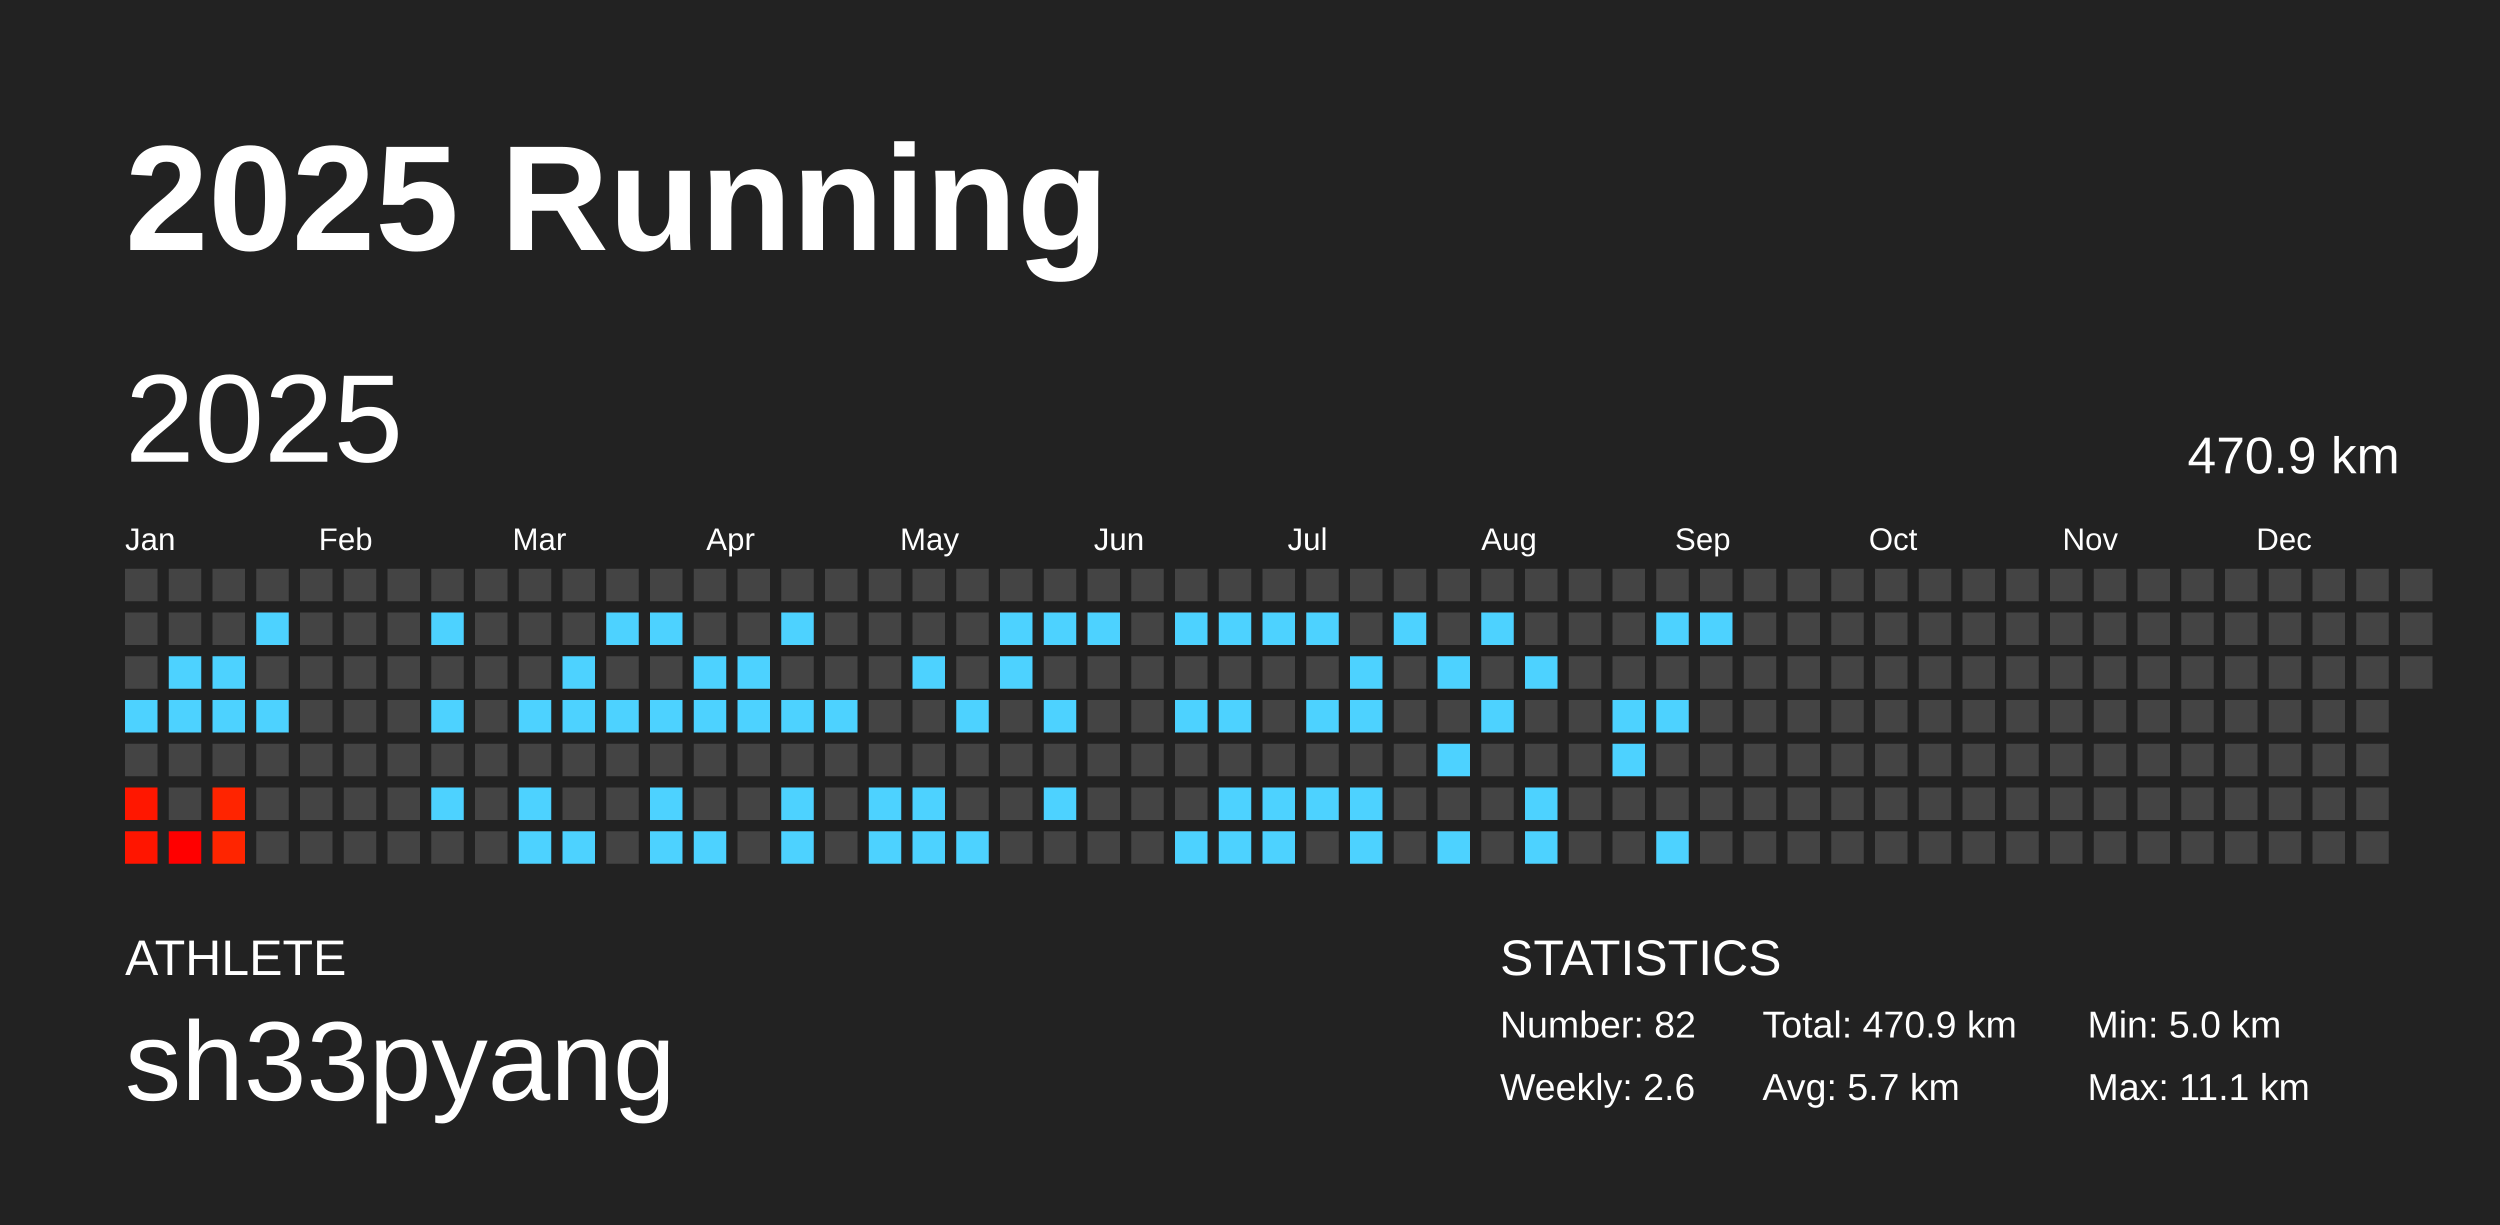
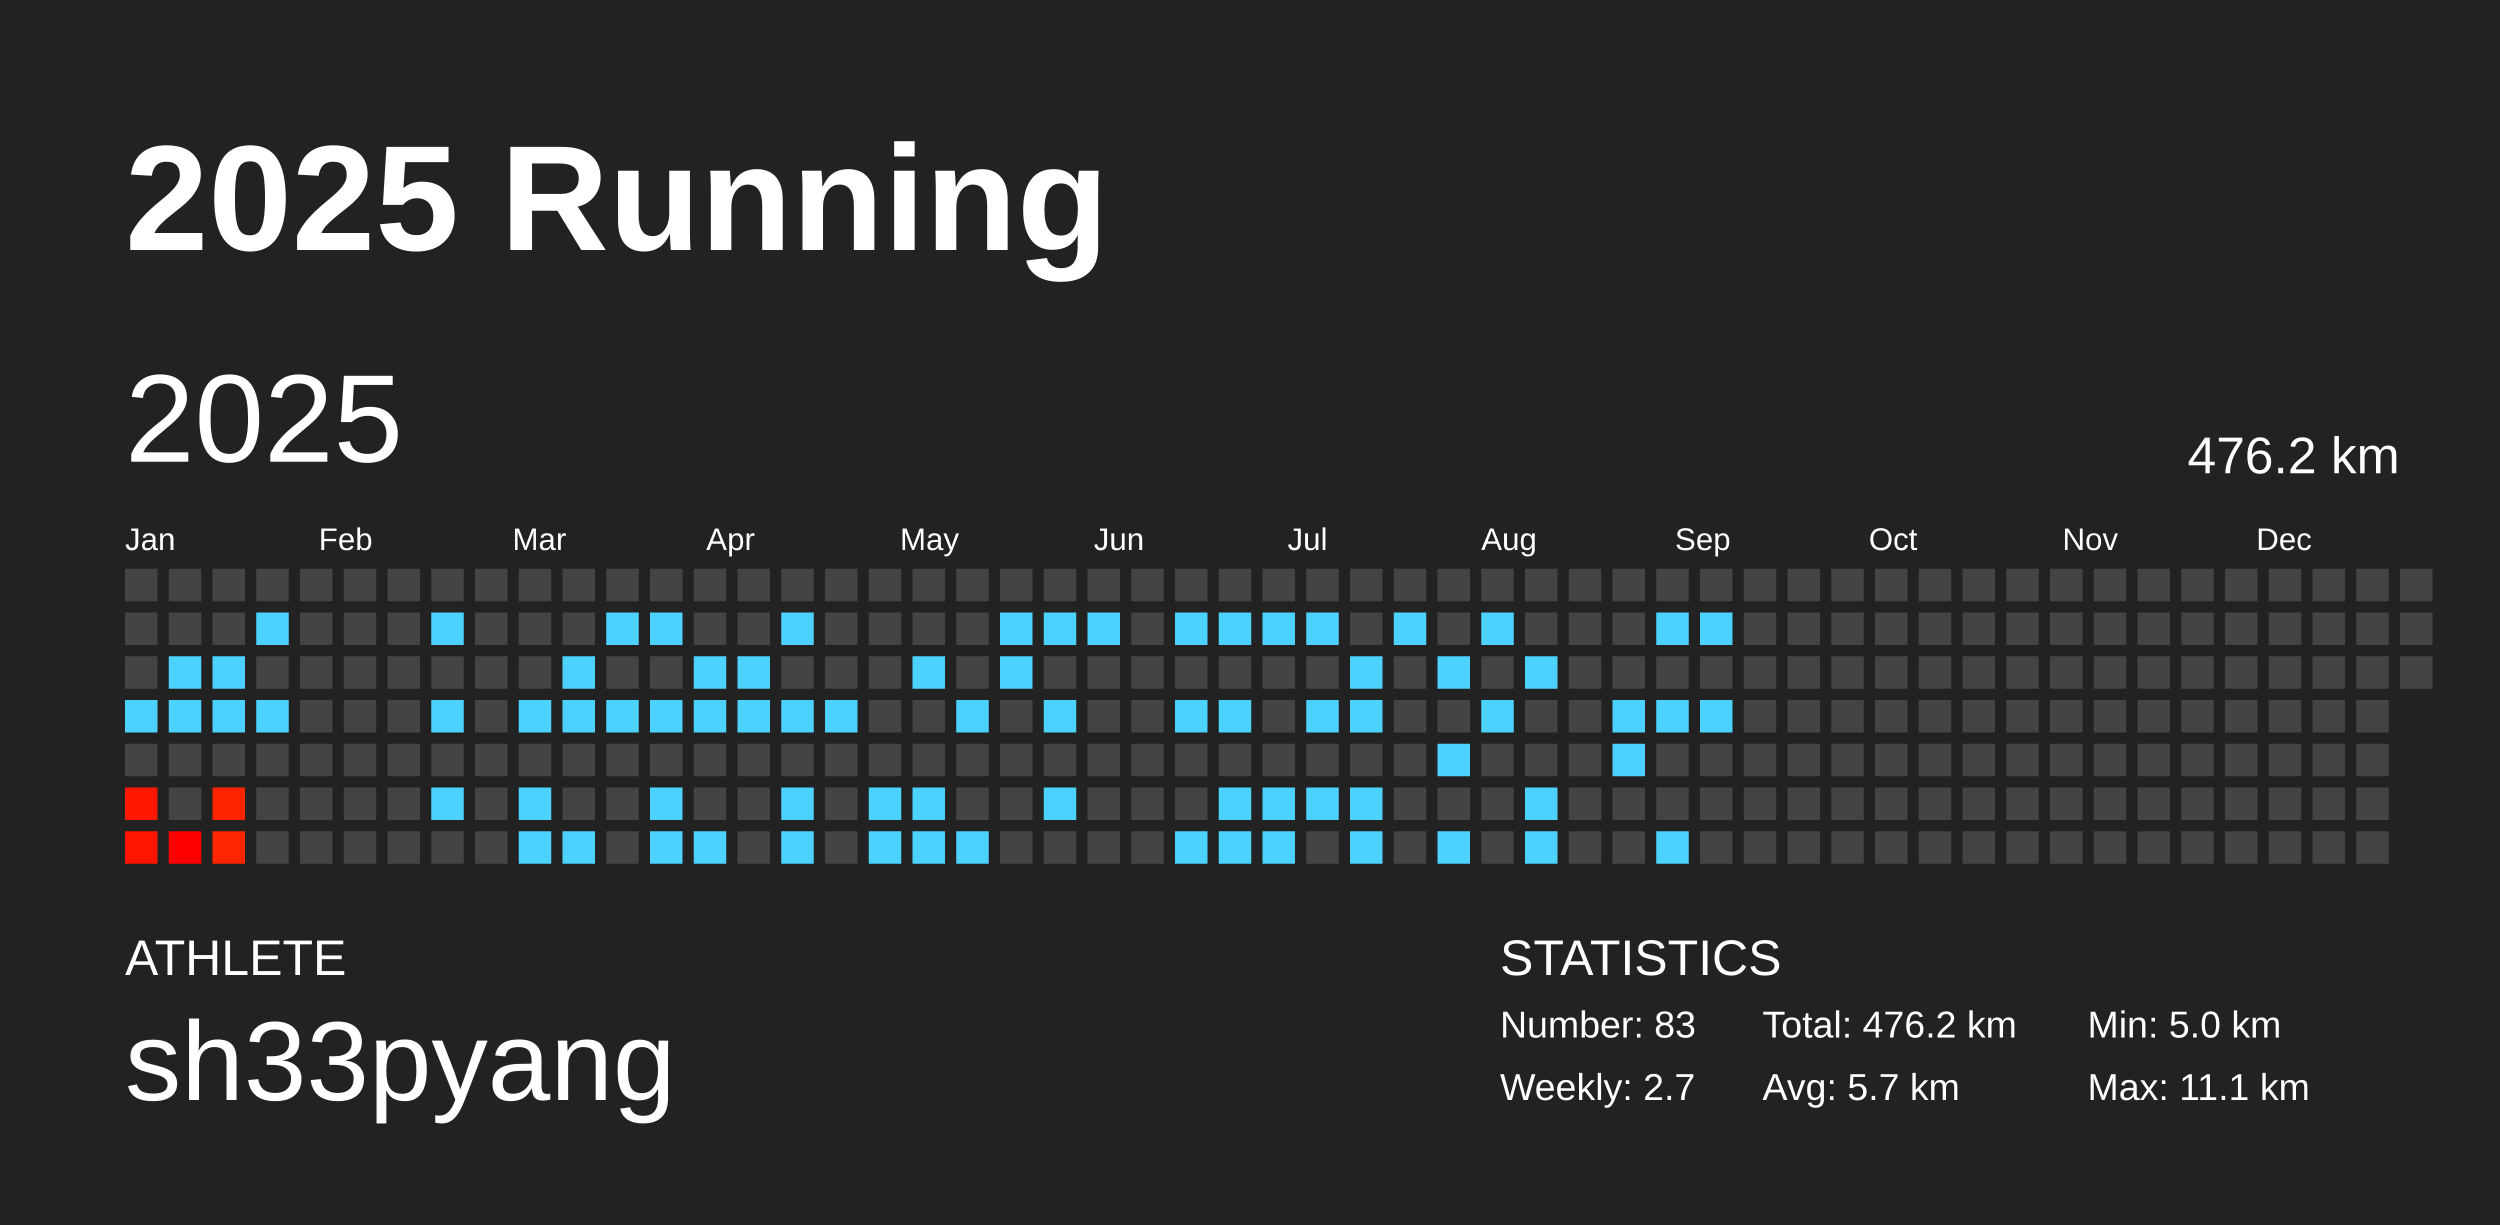
<svg xmlns="http://www.w3.org/2000/svg" baseProfile="full" height="98mm" version="1.1" viewBox="0,0,200,98" width="200mm">
  <defs />
  <rect fill="#222222" height="98" width="200" x="0" y="0" />
  <text fill="#FFFFFF" style="font-size:12px; font-family:Arial; font-weight:bold;" x="10" y="20">2025 Running</text>
  <text fill="#FFFFFF" style="font-size:4px; font-family:Arial" x="10" y="78">ATHLETE</text>
  <text fill="#FFFFFF" style="font-size:9px; font-family:Arial" x="10" y="88">sh33pyang</text>
  <text fill="#FFFFFF" style="font-size:4px; font-family:Arial" x="120" y="78">STATISTICS</text>
-   <text fill="#FFFFFF" style="font-size:3px; font-family:Arial" x="120" y="83">Number: 82</text>
-   <text fill="#FFFFFF" style="font-size:3px; font-family:Arial" x="120" y="88">Weekly: 2.6</text>
-   <text fill="#FFFFFF" style="font-size:3px; font-family:Arial" x="141" y="83">Total: 470.9 km</text>
+   <text fill="#FFFFFF" style="font-size:3px; font-family:Arial" x="120" y="83">Number: 83</text>
+   <text fill="#FFFFFF" style="font-size:3px; font-family:Arial" x="120" y="88">Weekly: 2.7</text>
+   <text fill="#FFFFFF" style="font-size:3px; font-family:Arial" x="141" y="83">Total: 476.2 km</text>
  <text fill="#FFFFFF" style="font-size:3px; font-family:Arial" x="141" y="88">Avg: 5.7 km</text>
  <text fill="#FFFFFF" style="font-size:3px; font-family:Arial" x="167" y="83">Min: 5.0 km</text>
  <text fill="#FFFFFF" style="font-size:3px; font-family:Arial" x="167" y="88">Max: 11.1 km</text>
  <text dominant-baseline="hanging" fill="#FFFFFF" style="font-size:10.0px; font-family:Arial;" x="10" y="30">2025</text>
-   <text dominant-baseline="hanging" fill="#FFFFFF" style="font-size:4.125px; font-family:Arial;" x="175" y="35">470.9 km</text>
+   <text dominant-baseline="hanging" fill="#FFFFFF" style="font-size:4.125px; font-family:Arial;" x="175" y="35">476.2 km</text>
  <text fill="#FFFFFF" style="font-size:2.5px; font-family:Arial" x="10.0" y="44">Jan</text>
  <text fill="#FFFFFF" style="font-size:2.5px; font-family:Arial" x="25.5" y="44">Feb</text>
  <text fill="#FFFFFF" style="font-size:2.5px; font-family:Arial" x="41.0" y="44">Mar</text>
  <text fill="#FFFFFF" style="font-size:2.5px; font-family:Arial" x="56.5" y="44">Apr</text>
  <text fill="#FFFFFF" style="font-size:2.5px; font-family:Arial" x="72.0" y="44">May</text>
  <text fill="#FFFFFF" style="font-size:2.5px; font-family:Arial" x="87.5" y="44">Jun</text>
  <text fill="#FFFFFF" style="font-size:2.5px; font-family:Arial" x="103.0" y="44">Jul</text>
  <text fill="#FFFFFF" style="font-size:2.5px; font-family:Arial" x="118.5" y="44">Aug</text>
  <text fill="#FFFFFF" style="font-size:2.5px; font-family:Arial" x="134.0" y="44">Sep</text>
  <text fill="#FFFFFF" style="font-size:2.5px; font-family:Arial" x="149.5" y="44">Oct</text>
  <text fill="#FFFFFF" style="font-size:2.5px; font-family:Arial" x="165.0" y="44">Nov</text>
  <text fill="#FFFFFF" style="font-size:2.5px; font-family:Arial" x="180.5" y="44">Dec</text>
  <rect fill="#444444" height="2.6" width="2.6" x="10.0" y="45.5" />
  <rect fill="#444444" height="2.6" width="2.6" x="10.0" y="49.0" />
  <rect fill="#444444" height="2.6" width="2.6" x="10.0" y="52.5" />
  <rect fill="#4dd2ff" height="2.6" width="2.6" x="10.0" y="56.0" />
  <rect fill="#444444" height="2.6" width="2.6" x="10.0" y="59.5" />
  <rect fill="#ff1700" height="2.6" width="2.6" x="10.0" y="63.0" />
  <rect fill="#ff1500" height="2.6" width="2.6" x="10.0" y="66.5" />
  <rect fill="#444444" height="2.6" width="2.6" x="13.5" y="45.5" />
  <rect fill="#444444" height="2.6" width="2.6" x="13.5" y="49.0" />
  <rect fill="#4dd2ff" height="2.6" width="2.6" x="13.5" y="52.5" />
  <rect fill="#4dd2ff" height="2.6" width="2.6" x="13.5" y="56.0" />
  <rect fill="#444444" height="2.6" width="2.6" x="13.5" y="59.5" />
  <rect fill="#444444" height="2.6" width="2.6" x="13.5" y="63.0" />
  <rect fill="#ff0000" height="2.6" width="2.6" x="13.5" y="66.5" />
  <rect fill="#444444" height="2.6" width="2.6" x="17.0" y="45.5" />
  <rect fill="#444444" height="2.6" width="2.6" x="17.0" y="49.0" />
  <rect fill="#4dd2ff" height="2.6" width="2.6" x="17.0" y="52.5" />
  <rect fill="#4dd2ff" height="2.6" width="2.6" x="17.0" y="56.0" />
  <rect fill="#444444" height="2.6" width="2.6" x="17.0" y="59.5" />
  <rect fill="#ff2400" height="2.6" width="2.6" x="17.0" y="63.0" />
  <rect fill="#ff2500" height="2.6" width="2.6" x="17.0" y="66.5" />
  <rect fill="#444444" height="2.6" width="2.6" x="20.5" y="45.5" />
  <rect fill="#4dd2ff" height="2.6" width="2.6" x="20.5" y="49.0" />
  <rect fill="#444444" height="2.6" width="2.6" x="20.5" y="52.5" />
  <rect fill="#4dd2ff" height="2.6" width="2.6" x="20.5" y="56.0" />
  <rect fill="#444444" height="2.6" width="2.6" x="20.5" y="59.5" />
  <rect fill="#444444" height="2.6" width="2.6" x="20.5" y="63.0" />
  <rect fill="#444444" height="2.6" width="2.6" x="20.5" y="66.5" />
  <rect fill="#444444" height="2.6" width="2.6" x="24.0" y="45.5" />
  <rect fill="#444444" height="2.6" width="2.6" x="24.0" y="49.0" />
  <rect fill="#444444" height="2.6" width="2.6" x="24.0" y="52.5" />
  <rect fill="#444444" height="2.6" width="2.6" x="24.0" y="56.0" />
  <rect fill="#444444" height="2.6" width="2.6" x="24.0" y="59.5" />
  <rect fill="#444444" height="2.6" width="2.6" x="24.0" y="63.0" />
  <rect fill="#444444" height="2.6" width="2.6" x="24.0" y="66.5" />
  <rect fill="#444444" height="2.6" width="2.6" x="27.5" y="45.5" />
  <rect fill="#444444" height="2.6" width="2.6" x="27.5" y="49.0" />
  <rect fill="#444444" height="2.6" width="2.6" x="27.5" y="52.5" />
  <rect fill="#444444" height="2.6" width="2.6" x="27.5" y="56.0" />
  <rect fill="#444444" height="2.6" width="2.6" x="27.5" y="59.5" />
  <rect fill="#444444" height="2.6" width="2.6" x="27.5" y="63.0" />
  <rect fill="#444444" height="2.6" width="2.6" x="27.5" y="66.5" />
  <rect fill="#444444" height="2.6" width="2.6" x="31.0" y="45.5" />
  <rect fill="#444444" height="2.6" width="2.6" x="31.0" y="49.0" />
  <rect fill="#444444" height="2.6" width="2.6" x="31.0" y="52.5" />
  <rect fill="#444444" height="2.6" width="2.6" x="31.0" y="56.0" />
  <rect fill="#444444" height="2.6" width="2.6" x="31.0" y="59.5" />
  <rect fill="#444444" height="2.6" width="2.6" x="31.0" y="63.0" />
  <rect fill="#444444" height="2.6" width="2.6" x="31.0" y="66.5" />
  <rect fill="#444444" height="2.6" width="2.6" x="34.5" y="45.5" />
  <rect fill="#4dd2ff" height="2.6" width="2.6" x="34.5" y="49.0" />
  <rect fill="#444444" height="2.6" width="2.6" x="34.5" y="52.5" />
  <rect fill="#4dd2ff" height="2.6" width="2.6" x="34.5" y="56.0" />
  <rect fill="#444444" height="2.6" width="2.6" x="34.5" y="59.5" />
  <rect fill="#4dd2ff" height="2.6" width="2.6" x="34.5" y="63.0" />
  <rect fill="#444444" height="2.6" width="2.6" x="34.5" y="66.5" />
  <rect fill="#444444" height="2.6" width="2.6" x="38.0" y="45.5" />
  <rect fill="#444444" height="2.6" width="2.6" x="38.0" y="49.0" />
  <rect fill="#444444" height="2.6" width="2.6" x="38.0" y="52.5" />
  <rect fill="#444444" height="2.6" width="2.6" x="38.0" y="56.0" />
  <rect fill="#444444" height="2.6" width="2.6" x="38.0" y="59.5" />
  <rect fill="#444444" height="2.6" width="2.6" x="38.0" y="63.0" />
  <rect fill="#444444" height="2.6" width="2.6" x="38.0" y="66.5" />
  <rect fill="#444444" height="2.6" width="2.6" x="41.5" y="45.5" />
  <rect fill="#444444" height="2.6" width="2.6" x="41.5" y="49.0" />
  <rect fill="#444444" height="2.6" width="2.6" x="41.5" y="52.5" />
  <rect fill="#4dd2ff" height="2.6" width="2.6" x="41.5" y="56.0" />
  <rect fill="#444444" height="2.6" width="2.6" x="41.5" y="59.5" />
  <rect fill="#4dd2ff" height="2.6" width="2.6" x="41.5" y="63.0" />
  <rect fill="#4dd2ff" height="2.6" width="2.6" x="41.5" y="66.5" />
  <rect fill="#444444" height="2.6" width="2.6" x="45.0" y="45.5" />
  <rect fill="#444444" height="2.6" width="2.6" x="45.0" y="49.0" />
  <rect fill="#4dd2ff" height="2.6" width="2.6" x="45.0" y="52.5" />
  <rect fill="#4dd2ff" height="2.6" width="2.6" x="45.0" y="56.0" />
  <rect fill="#444444" height="2.6" width="2.6" x="45.0" y="59.5" />
  <rect fill="#444444" height="2.6" width="2.6" x="45.0" y="63.0" />
  <rect fill="#4dd2ff" height="2.6" width="2.6" x="45.0" y="66.5" />
  <rect fill="#444444" height="2.6" width="2.6" x="48.5" y="45.5" />
  <rect fill="#4dd2ff" height="2.6" width="2.6" x="48.5" y="49.0" />
  <rect fill="#444444" height="2.6" width="2.6" x="48.5" y="52.5" />
  <rect fill="#4dd2ff" height="2.6" width="2.6" x="48.5" y="56.0" />
  <rect fill="#444444" height="2.6" width="2.6" x="48.5" y="59.5" />
  <rect fill="#444444" height="2.6" width="2.6" x="48.5" y="63.0" />
  <rect fill="#444444" height="2.6" width="2.6" x="48.5" y="66.5" />
  <rect fill="#444444" height="2.6" width="2.6" x="52.0" y="45.5" />
  <rect fill="#4dd2ff" height="2.6" width="2.6" x="52.0" y="49.0" />
  <rect fill="#444444" height="2.6" width="2.6" x="52.0" y="52.5" />
  <rect fill="#4dd2ff" height="2.6" width="2.6" x="52.0" y="56.0" />
  <rect fill="#444444" height="2.6" width="2.6" x="52.0" y="59.5" />
  <rect fill="#4dd2ff" height="2.6" width="2.6" x="52.0" y="63.0" />
  <rect fill="#4dd2ff" height="2.6" width="2.6" x="52.0" y="66.5" />
  <rect fill="#444444" height="2.6" width="2.6" x="55.5" y="45.5" />
  <rect fill="#444444" height="2.6" width="2.6" x="55.5" y="49.0" />
  <rect fill="#4dd2ff" height="2.6" width="2.6" x="55.5" y="52.5" />
  <rect fill="#4dd2ff" height="2.6" width="2.6" x="55.5" y="56.0" />
  <rect fill="#444444" height="2.6" width="2.6" x="55.5" y="59.5" />
  <rect fill="#444444" height="2.6" width="2.6" x="55.5" y="63.0" />
  <rect fill="#4dd2ff" height="2.6" width="2.6" x="55.5" y="66.5" />
  <rect fill="#444444" height="2.6" width="2.6" x="59.0" y="45.5" />
  <rect fill="#444444" height="2.6" width="2.6" x="59.0" y="49.0" />
  <rect fill="#4dd2ff" height="2.6" width="2.6" x="59.0" y="52.5" />
  <rect fill="#4dd2ff" height="2.6" width="2.6" x="59.0" y="56.0" />
  <rect fill="#444444" height="2.6" width="2.6" x="59.0" y="59.5" />
  <rect fill="#444444" height="2.6" width="2.6" x="59.0" y="63.0" />
  <rect fill="#444444" height="2.6" width="2.6" x="59.0" y="66.5" />
  <rect fill="#444444" height="2.6" width="2.6" x="62.5" y="45.5" />
  <rect fill="#4dd2ff" height="2.6" width="2.6" x="62.5" y="49.0" />
  <rect fill="#444444" height="2.6" width="2.6" x="62.5" y="52.5" />
  <rect fill="#4dd2ff" height="2.6" width="2.6" x="62.5" y="56.0" />
  <rect fill="#444444" height="2.6" width="2.6" x="62.5" y="59.5" />
  <rect fill="#4dd2ff" height="2.6" width="2.6" x="62.5" y="63.0" />
  <rect fill="#4dd2ff" height="2.6" width="2.6" x="62.5" y="66.5" />
  <rect fill="#444444" height="2.6" width="2.6" x="66.0" y="45.5" />
  <rect fill="#444444" height="2.6" width="2.6" x="66.0" y="49.0" />
  <rect fill="#444444" height="2.6" width="2.6" x="66.0" y="52.5" />
  <rect fill="#4dd2ff" height="2.6" width="2.6" x="66.0" y="56.0" />
  <rect fill="#444444" height="2.6" width="2.6" x="66.0" y="59.5" />
  <rect fill="#444444" height="2.6" width="2.6" x="66.0" y="63.0" />
  <rect fill="#444444" height="2.6" width="2.6" x="66.0" y="66.5" />
  <rect fill="#444444" height="2.6" width="2.6" x="69.5" y="45.5" />
  <rect fill="#444444" height="2.6" width="2.6" x="69.5" y="49.0" />
  <rect fill="#444444" height="2.6" width="2.6" x="69.5" y="52.5" />
  <rect fill="#444444" height="2.6" width="2.6" x="69.5" y="56.0" />
  <rect fill="#444444" height="2.6" width="2.6" x="69.5" y="59.5" />
  <rect fill="#4dd2ff" height="2.6" width="2.6" x="69.5" y="63.0" />
  <rect fill="#4dd2ff" height="2.6" width="2.6" x="69.5" y="66.5" />
  <rect fill="#444444" height="2.6" width="2.6" x="73.0" y="45.5" />
  <rect fill="#444444" height="2.6" width="2.6" x="73.0" y="49.0" />
  <rect fill="#4dd2ff" height="2.6" width="2.6" x="73.0" y="52.5" />
  <rect fill="#444444" height="2.6" width="2.6" x="73.0" y="56.0" />
  <rect fill="#444444" height="2.6" width="2.6" x="73.0" y="59.5" />
  <rect fill="#4dd2ff" height="2.6" width="2.6" x="73.0" y="63.0" />
  <rect fill="#4dd2ff" height="2.6" width="2.6" x="73.0" y="66.5" />
  <rect fill="#444444" height="2.6" width="2.6" x="76.5" y="45.5" />
  <rect fill="#444444" height="2.6" width="2.6" x="76.5" y="49.0" />
  <rect fill="#444444" height="2.6" width="2.6" x="76.5" y="52.5" />
  <rect fill="#4dd2ff" height="2.6" width="2.6" x="76.5" y="56.0" />
  <rect fill="#444444" height="2.6" width="2.6" x="76.5" y="59.5" />
  <rect fill="#444444" height="2.6" width="2.6" x="76.5" y="63.0" />
  <rect fill="#4dd2ff" height="2.6" width="2.6" x="76.5" y="66.5" />
  <rect fill="#444444" height="2.6" width="2.6" x="80.0" y="45.5" />
  <rect fill="#4dd2ff" height="2.6" width="2.6" x="80.0" y="49.0" />
  <rect fill="#4dd2ff" height="2.6" width="2.6" x="80.0" y="52.5" />
  <rect fill="#444444" height="2.6" width="2.6" x="80.0" y="56.0" />
  <rect fill="#444444" height="2.6" width="2.6" x="80.0" y="59.5" />
  <rect fill="#444444" height="2.6" width="2.6" x="80.0" y="63.0" />
  <rect fill="#444444" height="2.6" width="2.6" x="80.0" y="66.5" />
  <rect fill="#444444" height="2.6" width="2.6" x="83.5" y="45.5" />
  <rect fill="#4dd2ff" height="2.6" width="2.6" x="83.5" y="49.0" />
  <rect fill="#444444" height="2.6" width="2.6" x="83.5" y="52.5" />
  <rect fill="#4dd2ff" height="2.6" width="2.6" x="83.5" y="56.0" />
  <rect fill="#444444" height="2.6" width="2.6" x="83.5" y="59.5" />
  <rect fill="#4dd2ff" height="2.6" width="2.6" x="83.5" y="63.0" />
  <rect fill="#444444" height="2.6" width="2.6" x="83.5" y="66.5" />
  <rect fill="#444444" height="2.6" width="2.6" x="87.0" y="45.5" />
  <rect fill="#4dd2ff" height="2.6" width="2.6" x="87.0" y="49.0" />
  <rect fill="#444444" height="2.6" width="2.6" x="87.0" y="52.5" />
  <rect fill="#444444" height="2.6" width="2.6" x="87.0" y="56.0" />
  <rect fill="#444444" height="2.6" width="2.6" x="87.0" y="59.5" />
  <rect fill="#444444" height="2.6" width="2.6" x="87.0" y="63.0" />
  <rect fill="#444444" height="2.6" width="2.6" x="87.0" y="66.5" />
  <rect fill="#444444" height="2.6" width="2.6" x="90.5" y="45.5" />
  <rect fill="#444444" height="2.6" width="2.6" x="90.5" y="49.0" />
  <rect fill="#444444" height="2.6" width="2.6" x="90.5" y="52.5" />
  <rect fill="#444444" height="2.6" width="2.6" x="90.5" y="56.0" />
  <rect fill="#444444" height="2.6" width="2.6" x="90.5" y="59.5" />
  <rect fill="#444444" height="2.6" width="2.6" x="90.5" y="63.0" />
  <rect fill="#444444" height="2.6" width="2.6" x="90.5" y="66.5" />
  <rect fill="#444444" height="2.6" width="2.6" x="94.0" y="45.5" />
  <rect fill="#4dd2ff" height="2.6" width="2.6" x="94.0" y="49.0" />
  <rect fill="#444444" height="2.6" width="2.6" x="94.0" y="52.5" />
  <rect fill="#4dd2ff" height="2.6" width="2.6" x="94.0" y="56.0" />
  <rect fill="#444444" height="2.6" width="2.6" x="94.0" y="59.5" />
  <rect fill="#444444" height="2.6" width="2.6" x="94.0" y="63.0" />
  <rect fill="#4dd2ff" height="2.6" width="2.6" x="94.0" y="66.5" />
  <rect fill="#444444" height="2.6" width="2.6" x="97.5" y="45.5" />
  <rect fill="#4dd2ff" height="2.6" width="2.6" x="97.5" y="49.0" />
  <rect fill="#444444" height="2.6" width="2.6" x="97.5" y="52.5" />
  <rect fill="#4dd2ff" height="2.6" width="2.6" x="97.5" y="56.0" />
  <rect fill="#444444" height="2.6" width="2.6" x="97.5" y="59.5" />
  <rect fill="#4dd2ff" height="2.6" width="2.6" x="97.5" y="63.0" />
  <rect fill="#4dd2ff" height="2.6" width="2.6" x="97.5" y="66.5" />
  <rect fill="#444444" height="2.6" width="2.6" x="101.0" y="45.5" />
  <rect fill="#4dd2ff" height="2.6" width="2.6" x="101.0" y="49.0" />
  <rect fill="#444444" height="2.6" width="2.6" x="101.0" y="52.5" />
  <rect fill="#444444" height="2.6" width="2.6" x="101.0" y="56.0" />
  <rect fill="#444444" height="2.6" width="2.6" x="101.0" y="59.5" />
  <rect fill="#4dd2ff" height="2.6" width="2.6" x="101.0" y="63.0" />
  <rect fill="#4dd2ff" height="2.6" width="2.6" x="101.0" y="66.5" />
  <rect fill="#444444" height="2.6" width="2.6" x="104.5" y="45.5" />
  <rect fill="#4dd2ff" height="2.6" width="2.6" x="104.5" y="49.0" />
  <rect fill="#444444" height="2.6" width="2.6" x="104.5" y="52.5" />
  <rect fill="#4dd2ff" height="2.6" width="2.6" x="104.5" y="56.0" />
  <rect fill="#444444" height="2.6" width="2.6" x="104.5" y="59.5" />
  <rect fill="#4dd2ff" height="2.6" width="2.6" x="104.5" y="63.0" />
  <rect fill="#444444" height="2.6" width="2.6" x="104.5" y="66.5" />
  <rect fill="#444444" height="2.6" width="2.6" x="108.0" y="45.5" />
  <rect fill="#444444" height="2.6" width="2.6" x="108.0" y="49.0" />
  <rect fill="#4dd2ff" height="2.6" width="2.6" x="108.0" y="52.5" />
  <rect fill="#4dd2ff" height="2.6" width="2.6" x="108.0" y="56.0" />
  <rect fill="#444444" height="2.6" width="2.6" x="108.0" y="59.5" />
  <rect fill="#4dd2ff" height="2.6" width="2.6" x="108.0" y="63.0" />
  <rect fill="#4dd2ff" height="2.6" width="2.6" x="108.0" y="66.5" />
  <rect fill="#444444" height="2.6" width="2.6" x="111.5" y="45.5" />
  <rect fill="#4dd2ff" height="2.6" width="2.6" x="111.5" y="49.0" />
  <rect fill="#444444" height="2.6" width="2.6" x="111.5" y="52.5" />
  <rect fill="#444444" height="2.6" width="2.6" x="111.5" y="56.0" />
  <rect fill="#444444" height="2.6" width="2.6" x="111.5" y="59.5" />
  <rect fill="#444444" height="2.6" width="2.6" x="111.5" y="63.0" />
  <rect fill="#444444" height="2.6" width="2.6" x="111.5" y="66.5" />
  <rect fill="#444444" height="2.6" width="2.6" x="115.0" y="45.5" />
  <rect fill="#444444" height="2.6" width="2.6" x="115.0" y="49.0" />
  <rect fill="#4dd2ff" height="2.6" width="2.6" x="115.0" y="52.5" />
  <rect fill="#444444" height="2.6" width="2.6" x="115.0" y="56.0" />
  <rect fill="#4dd2ff" height="2.6" width="2.6" x="115.0" y="59.5" />
  <rect fill="#444444" height="2.6" width="2.6" x="115.0" y="63.0" />
  <rect fill="#4dd2ff" height="2.6" width="2.6" x="115.0" y="66.5" />
  <rect fill="#444444" height="2.6" width="2.6" x="118.5" y="45.5" />
  <rect fill="#4dd2ff" height="2.6" width="2.6" x="118.5" y="49.0" />
  <rect fill="#444444" height="2.6" width="2.6" x="118.5" y="52.5" />
  <rect fill="#4dd2ff" height="2.6" width="2.6" x="118.5" y="56.0" />
  <rect fill="#444444" height="2.6" width="2.6" x="118.5" y="59.5" />
  <rect fill="#444444" height="2.6" width="2.6" x="118.5" y="63.0" />
  <rect fill="#444444" height="2.6" width="2.6" x="118.5" y="66.5" />
  <rect fill="#444444" height="2.6" width="2.6" x="122.0" y="45.5" />
  <rect fill="#444444" height="2.6" width="2.6" x="122.0" y="49.0" />
  <rect fill="#4dd2ff" height="2.6" width="2.6" x="122.0" y="52.5" />
  <rect fill="#444444" height="2.6" width="2.6" x="122.0" y="56.0" />
  <rect fill="#444444" height="2.6" width="2.6" x="122.0" y="59.5" />
  <rect fill="#4dd2ff" height="2.6" width="2.6" x="122.0" y="63.0" />
  <rect fill="#4dd2ff" height="2.6" width="2.6" x="122.0" y="66.5" />
  <rect fill="#444444" height="2.6" width="2.6" x="125.5" y="45.5" />
  <rect fill="#444444" height="2.6" width="2.6" x="125.5" y="49.0" />
  <rect fill="#444444" height="2.6" width="2.6" x="125.5" y="52.5" />
  <rect fill="#444444" height="2.6" width="2.6" x="125.5" y="56.0" />
  <rect fill="#444444" height="2.6" width="2.6" x="125.5" y="59.5" />
  <rect fill="#444444" height="2.6" width="2.6" x="125.5" y="63.0" />
  <rect fill="#444444" height="2.6" width="2.6" x="125.5" y="66.5" />
  <rect fill="#444444" height="2.6" width="2.6" x="129.0" y="45.5" />
  <rect fill="#444444" height="2.6" width="2.6" x="129.0" y="49.0" />
  <rect fill="#444444" height="2.6" width="2.6" x="129.0" y="52.5" />
  <rect fill="#4dd2ff" height="2.6" width="2.6" x="129.0" y="56.0" />
  <rect fill="#4dd2ff" height="2.6" width="2.6" x="129.0" y="59.5" />
  <rect fill="#444444" height="2.6" width="2.6" x="129.0" y="63.0" />
  <rect fill="#444444" height="2.6" width="2.6" x="129.0" y="66.5" />
  <rect fill="#444444" height="2.6" width="2.6" x="132.5" y="45.5" />
  <rect fill="#4dd2ff" height="2.6" width="2.6" x="132.5" y="49.0" />
  <rect fill="#444444" height="2.6" width="2.6" x="132.5" y="52.5" />
  <rect fill="#4dd2ff" height="2.6" width="2.6" x="132.5" y="56.0" />
  <rect fill="#444444" height="2.6" width="2.6" x="132.5" y="59.5" />
  <rect fill="#444444" height="2.6" width="2.6" x="132.5" y="63.0" />
  <rect fill="#4dd2ff" height="2.6" width="2.6" x="132.5" y="66.5" />
  <rect fill="#444444" height="2.6" width="2.6" x="136.0" y="45.5" />
  <rect fill="#4dd2ff" height="2.6" width="2.6" x="136.0" y="49.0" />
  <rect fill="#444444" height="2.6" width="2.6" x="136.0" y="52.5" />
-   <rect fill="#444444" height="2.6" width="2.6" x="136.0" y="56.0" />
+   <rect fill="#4dd2ff" height="2.6" width="2.6" x="136.0" y="56.0" />
  <rect fill="#444444" height="2.6" width="2.6" x="136.0" y="59.5" />
  <rect fill="#444444" height="2.6" width="2.6" x="136.0" y="63.0" />
  <rect fill="#444444" height="2.6" width="2.6" x="136.0" y="66.5" />
  <rect fill="#444444" height="2.6" width="2.6" x="139.5" y="45.5" />
  <rect fill="#444444" height="2.6" width="2.6" x="139.5" y="49.0" />
  <rect fill="#444444" height="2.6" width="2.6" x="139.5" y="52.5" />
  <rect fill="#444444" height="2.6" width="2.6" x="139.5" y="56.0" />
  <rect fill="#444444" height="2.6" width="2.6" x="139.5" y="59.5" />
  <rect fill="#444444" height="2.6" width="2.6" x="139.5" y="63.0" />
  <rect fill="#444444" height="2.6" width="2.6" x="139.5" y="66.5" />
  <rect fill="#444444" height="2.6" width="2.6" x="143.0" y="45.5" />
  <rect fill="#444444" height="2.6" width="2.6" x="143.0" y="49.0" />
  <rect fill="#444444" height="2.6" width="2.6" x="143.0" y="52.5" />
  <rect fill="#444444" height="2.6" width="2.6" x="143.0" y="56.0" />
  <rect fill="#444444" height="2.6" width="2.6" x="143.0" y="59.5" />
  <rect fill="#444444" height="2.6" width="2.6" x="143.0" y="63.0" />
  <rect fill="#444444" height="2.6" width="2.6" x="143.0" y="66.5" />
  <rect fill="#444444" height="2.6" width="2.6" x="146.5" y="45.5" />
  <rect fill="#444444" height="2.6" width="2.6" x="146.5" y="49.0" />
  <rect fill="#444444" height="2.6" width="2.6" x="146.5" y="52.5" />
  <rect fill="#444444" height="2.6" width="2.6" x="146.5" y="56.0" />
  <rect fill="#444444" height="2.6" width="2.6" x="146.5" y="59.5" />
  <rect fill="#444444" height="2.6" width="2.6" x="146.5" y="63.0" />
  <rect fill="#444444" height="2.6" width="2.6" x="146.5" y="66.5" />
  <rect fill="#444444" height="2.6" width="2.6" x="150.0" y="45.5" />
  <rect fill="#444444" height="2.6" width="2.6" x="150.0" y="49.0" />
  <rect fill="#444444" height="2.6" width="2.6" x="150.0" y="52.5" />
  <rect fill="#444444" height="2.6" width="2.6" x="150.0" y="56.0" />
  <rect fill="#444444" height="2.6" width="2.6" x="150.0" y="59.5" />
  <rect fill="#444444" height="2.6" width="2.6" x="150.0" y="63.0" />
  <rect fill="#444444" height="2.6" width="2.6" x="150.0" y="66.5" />
  <rect fill="#444444" height="2.6" width="2.6" x="153.5" y="45.5" />
  <rect fill="#444444" height="2.6" width="2.6" x="153.5" y="49.0" />
  <rect fill="#444444" height="2.6" width="2.6" x="153.5" y="52.5" />
  <rect fill="#444444" height="2.6" width="2.6" x="153.5" y="56.0" />
  <rect fill="#444444" height="2.6" width="2.6" x="153.5" y="59.5" />
  <rect fill="#444444" height="2.6" width="2.6" x="153.5" y="63.0" />
  <rect fill="#444444" height="2.6" width="2.6" x="153.5" y="66.5" />
  <rect fill="#444444" height="2.6" width="2.6" x="157.0" y="45.5" />
  <rect fill="#444444" height="2.6" width="2.6" x="157.0" y="49.0" />
  <rect fill="#444444" height="2.6" width="2.6" x="157.0" y="52.5" />
  <rect fill="#444444" height="2.6" width="2.6" x="157.0" y="56.0" />
  <rect fill="#444444" height="2.6" width="2.6" x="157.0" y="59.5" />
  <rect fill="#444444" height="2.6" width="2.6" x="157.0" y="63.0" />
  <rect fill="#444444" height="2.6" width="2.6" x="157.0" y="66.5" />
  <rect fill="#444444" height="2.6" width="2.6" x="160.5" y="45.5" />
  <rect fill="#444444" height="2.6" width="2.6" x="160.5" y="49.0" />
  <rect fill="#444444" height="2.6" width="2.6" x="160.5" y="52.5" />
  <rect fill="#444444" height="2.6" width="2.6" x="160.5" y="56.0" />
  <rect fill="#444444" height="2.6" width="2.6" x="160.5" y="59.5" />
  <rect fill="#444444" height="2.6" width="2.6" x="160.5" y="63.0" />
  <rect fill="#444444" height="2.6" width="2.6" x="160.5" y="66.5" />
  <rect fill="#444444" height="2.6" width="2.6" x="164.0" y="45.5" />
  <rect fill="#444444" height="2.6" width="2.6" x="164.0" y="49.0" />
  <rect fill="#444444" height="2.6" width="2.6" x="164.0" y="52.5" />
  <rect fill="#444444" height="2.6" width="2.6" x="164.0" y="56.0" />
  <rect fill="#444444" height="2.6" width="2.6" x="164.0" y="59.5" />
  <rect fill="#444444" height="2.6" width="2.6" x="164.0" y="63.0" />
  <rect fill="#444444" height="2.6" width="2.6" x="164.0" y="66.5" />
  <rect fill="#444444" height="2.6" width="2.6" x="167.5" y="45.5" />
  <rect fill="#444444" height="2.6" width="2.6" x="167.5" y="49.0" />
  <rect fill="#444444" height="2.6" width="2.6" x="167.5" y="52.5" />
  <rect fill="#444444" height="2.6" width="2.6" x="167.5" y="56.0" />
  <rect fill="#444444" height="2.6" width="2.6" x="167.5" y="59.5" />
  <rect fill="#444444" height="2.6" width="2.6" x="167.5" y="63.0" />
  <rect fill="#444444" height="2.6" width="2.6" x="167.5" y="66.5" />
  <rect fill="#444444" height="2.6" width="2.6" x="171.0" y="45.5" />
  <rect fill="#444444" height="2.6" width="2.6" x="171.0" y="49.0" />
  <rect fill="#444444" height="2.6" width="2.6" x="171.0" y="52.5" />
  <rect fill="#444444" height="2.6" width="2.6" x="171.0" y="56.0" />
  <rect fill="#444444" height="2.6" width="2.6" x="171.0" y="59.5" />
  <rect fill="#444444" height="2.6" width="2.6" x="171.0" y="63.0" />
  <rect fill="#444444" height="2.6" width="2.6" x="171.0" y="66.5" />
  <rect fill="#444444" height="2.6" width="2.6" x="174.5" y="45.5" />
  <rect fill="#444444" height="2.6" width="2.6" x="174.5" y="49.0" />
  <rect fill="#444444" height="2.6" width="2.6" x="174.5" y="52.5" />
  <rect fill="#444444" height="2.6" width="2.6" x="174.5" y="56.0" />
  <rect fill="#444444" height="2.6" width="2.6" x="174.5" y="59.5" />
  <rect fill="#444444" height="2.6" width="2.6" x="174.5" y="63.0" />
  <rect fill="#444444" height="2.6" width="2.6" x="174.5" y="66.5" />
  <rect fill="#444444" height="2.6" width="2.6" x="178.0" y="45.5" />
  <rect fill="#444444" height="2.6" width="2.6" x="178.0" y="49.0" />
  <rect fill="#444444" height="2.6" width="2.6" x="178.0" y="52.5" />
  <rect fill="#444444" height="2.6" width="2.6" x="178.0" y="56.0" />
  <rect fill="#444444" height="2.6" width="2.6" x="178.0" y="59.5" />
  <rect fill="#444444" height="2.6" width="2.6" x="178.0" y="63.0" />
  <rect fill="#444444" height="2.6" width="2.6" x="178.0" y="66.5" />
  <rect fill="#444444" height="2.6" width="2.6" x="181.5" y="45.5" />
  <rect fill="#444444" height="2.6" width="2.6" x="181.5" y="49.0" />
  <rect fill="#444444" height="2.6" width="2.6" x="181.5" y="52.5" />
  <rect fill="#444444" height="2.6" width="2.6" x="181.5" y="56.0" />
  <rect fill="#444444" height="2.6" width="2.6" x="181.5" y="59.5" />
  <rect fill="#444444" height="2.6" width="2.6" x="181.5" y="63.0" />
  <rect fill="#444444" height="2.6" width="2.6" x="181.5" y="66.5" />
  <rect fill="#444444" height="2.6" width="2.6" x="185.0" y="45.5" />
  <rect fill="#444444" height="2.6" width="2.6" x="185.0" y="49.0" />
  <rect fill="#444444" height="2.6" width="2.6" x="185.0" y="52.5" />
  <rect fill="#444444" height="2.6" width="2.6" x="185.0" y="56.0" />
  <rect fill="#444444" height="2.6" width="2.6" x="185.0" y="59.5" />
  <rect fill="#444444" height="2.6" width="2.6" x="185.0" y="63.0" />
  <rect fill="#444444" height="2.6" width="2.6" x="185.0" y="66.5" />
  <rect fill="#444444" height="2.6" width="2.6" x="188.5" y="45.5" />
  <rect fill="#444444" height="2.6" width="2.6" x="188.5" y="49.0" />
  <rect fill="#444444" height="2.6" width="2.6" x="188.5" y="52.5" />
  <rect fill="#444444" height="2.6" width="2.6" x="188.5" y="56.0" />
  <rect fill="#444444" height="2.6" width="2.6" x="188.5" y="59.5" />
  <rect fill="#444444" height="2.6" width="2.6" x="188.5" y="63.0" />
  <rect fill="#444444" height="2.6" width="2.6" x="188.5" y="66.5" />
  <rect fill="#444444" height="2.6" width="2.6" x="192.0" y="45.5" />
  <rect fill="#444444" height="2.6" width="2.6" x="192.0" y="49.0" />
  <rect fill="#444444" height="2.6" width="2.6" x="192.0" y="52.5" />
</svg>
